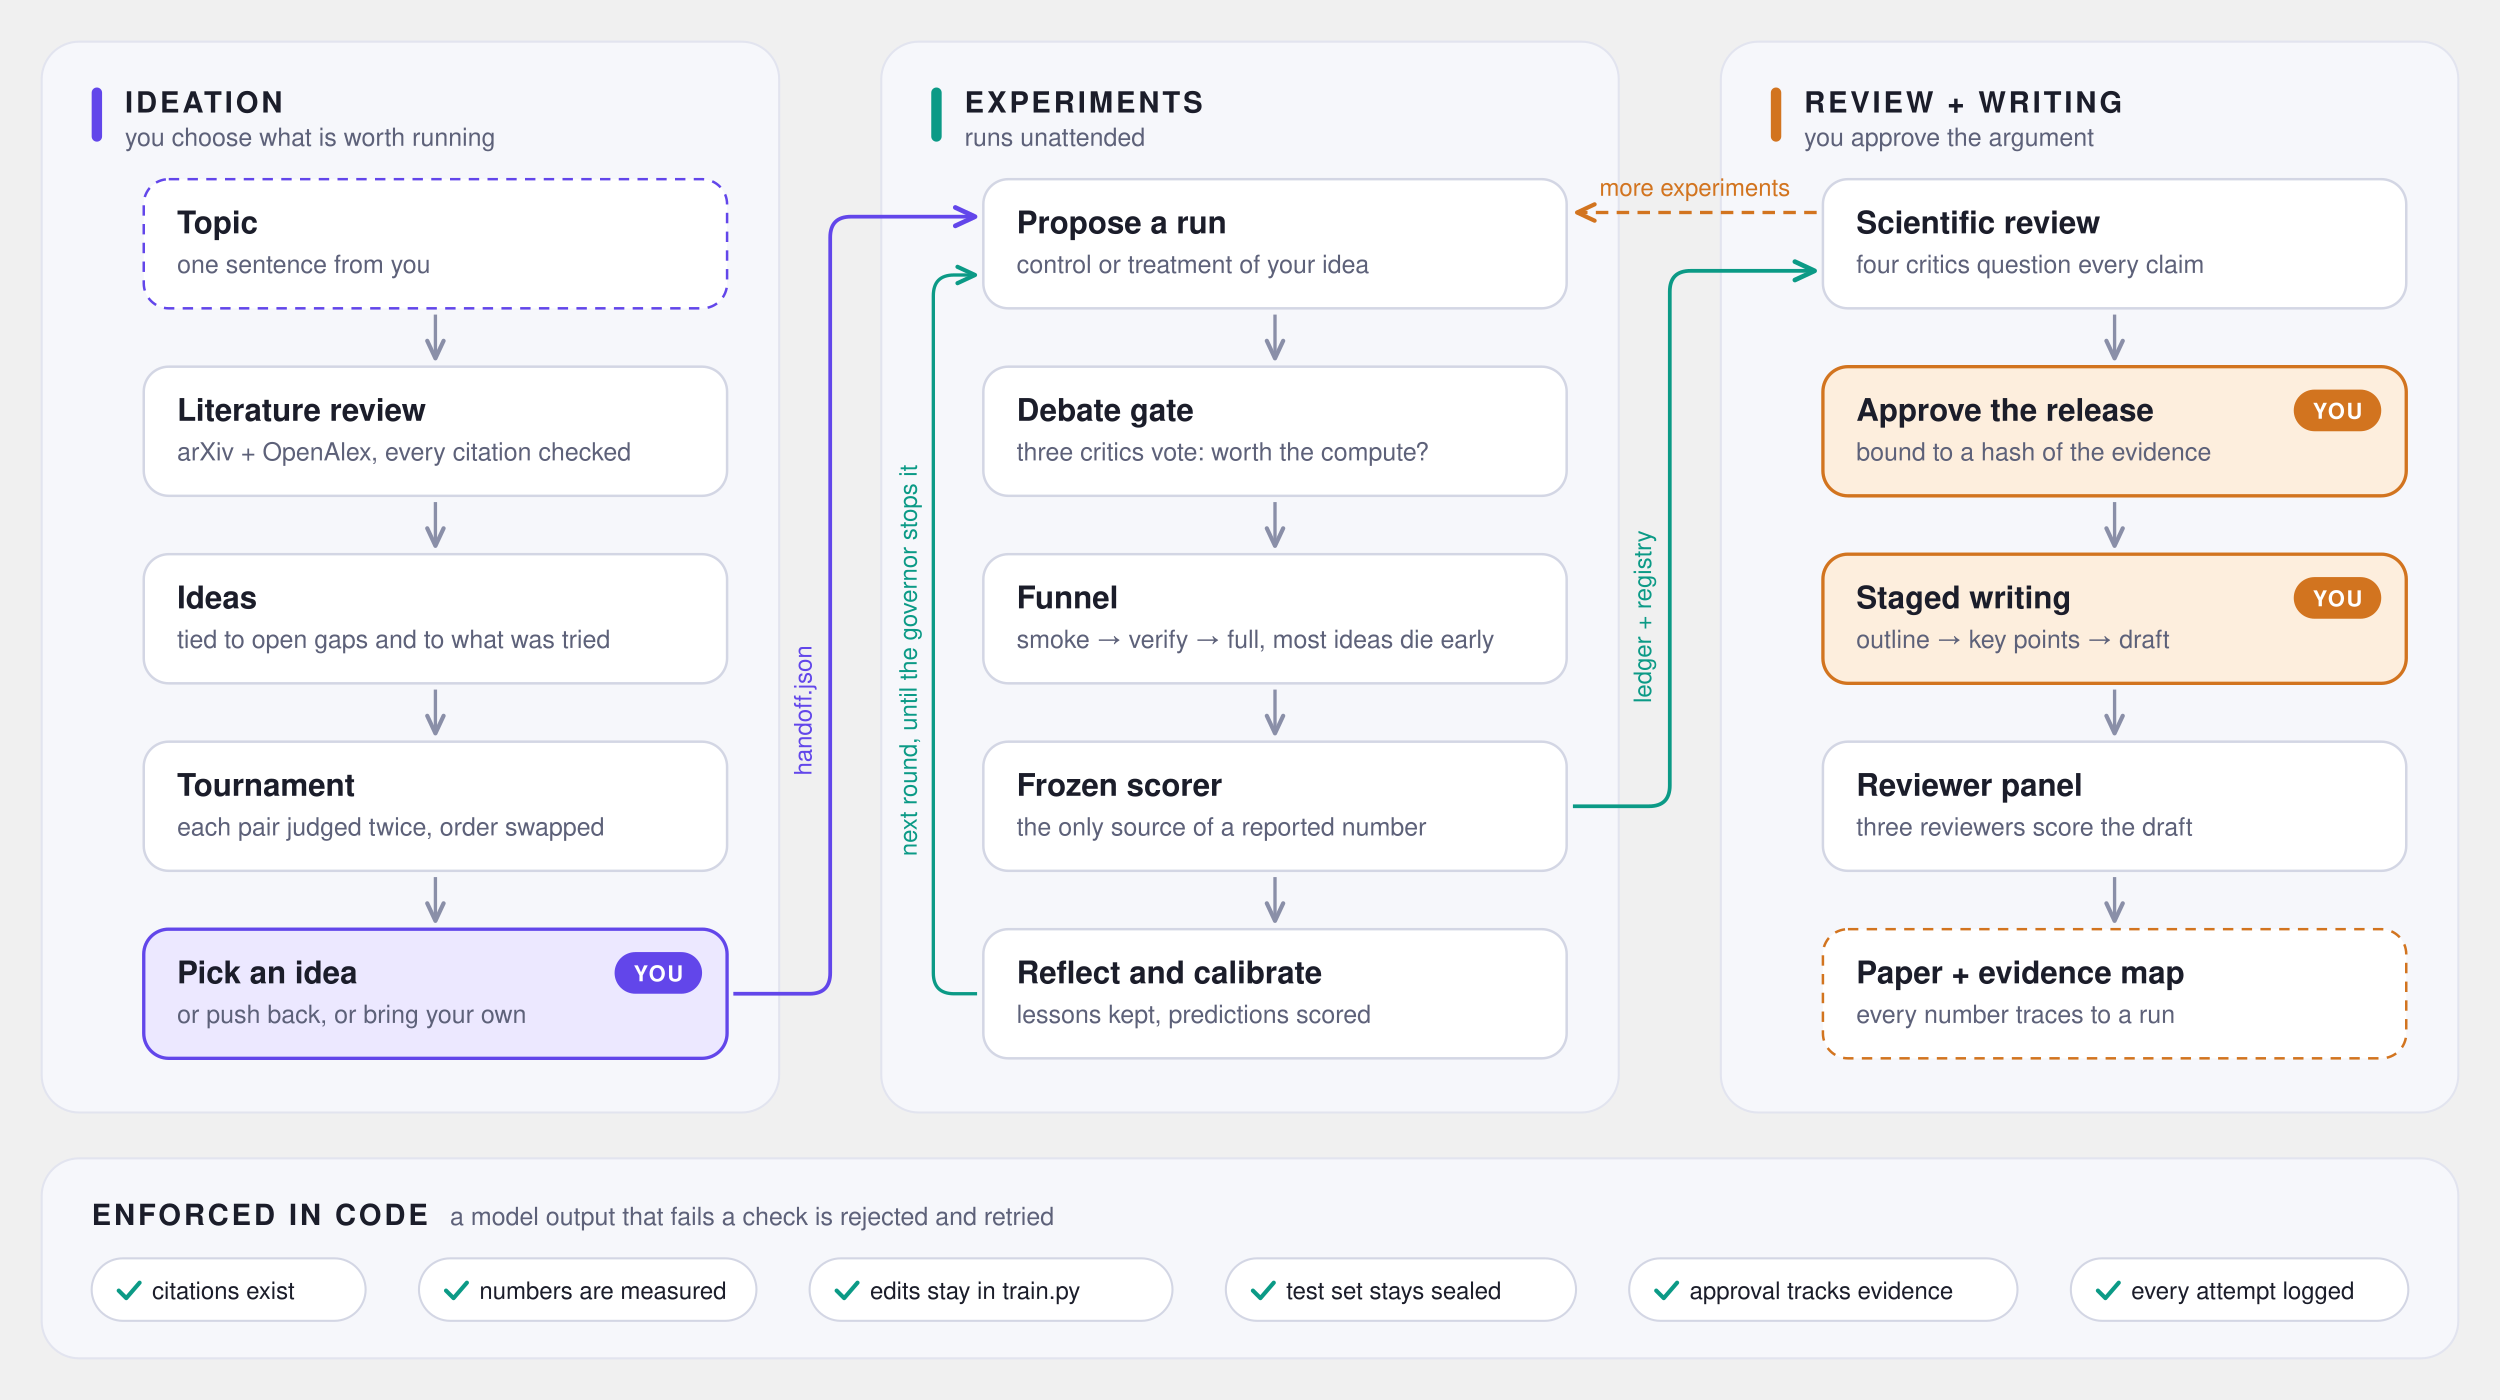
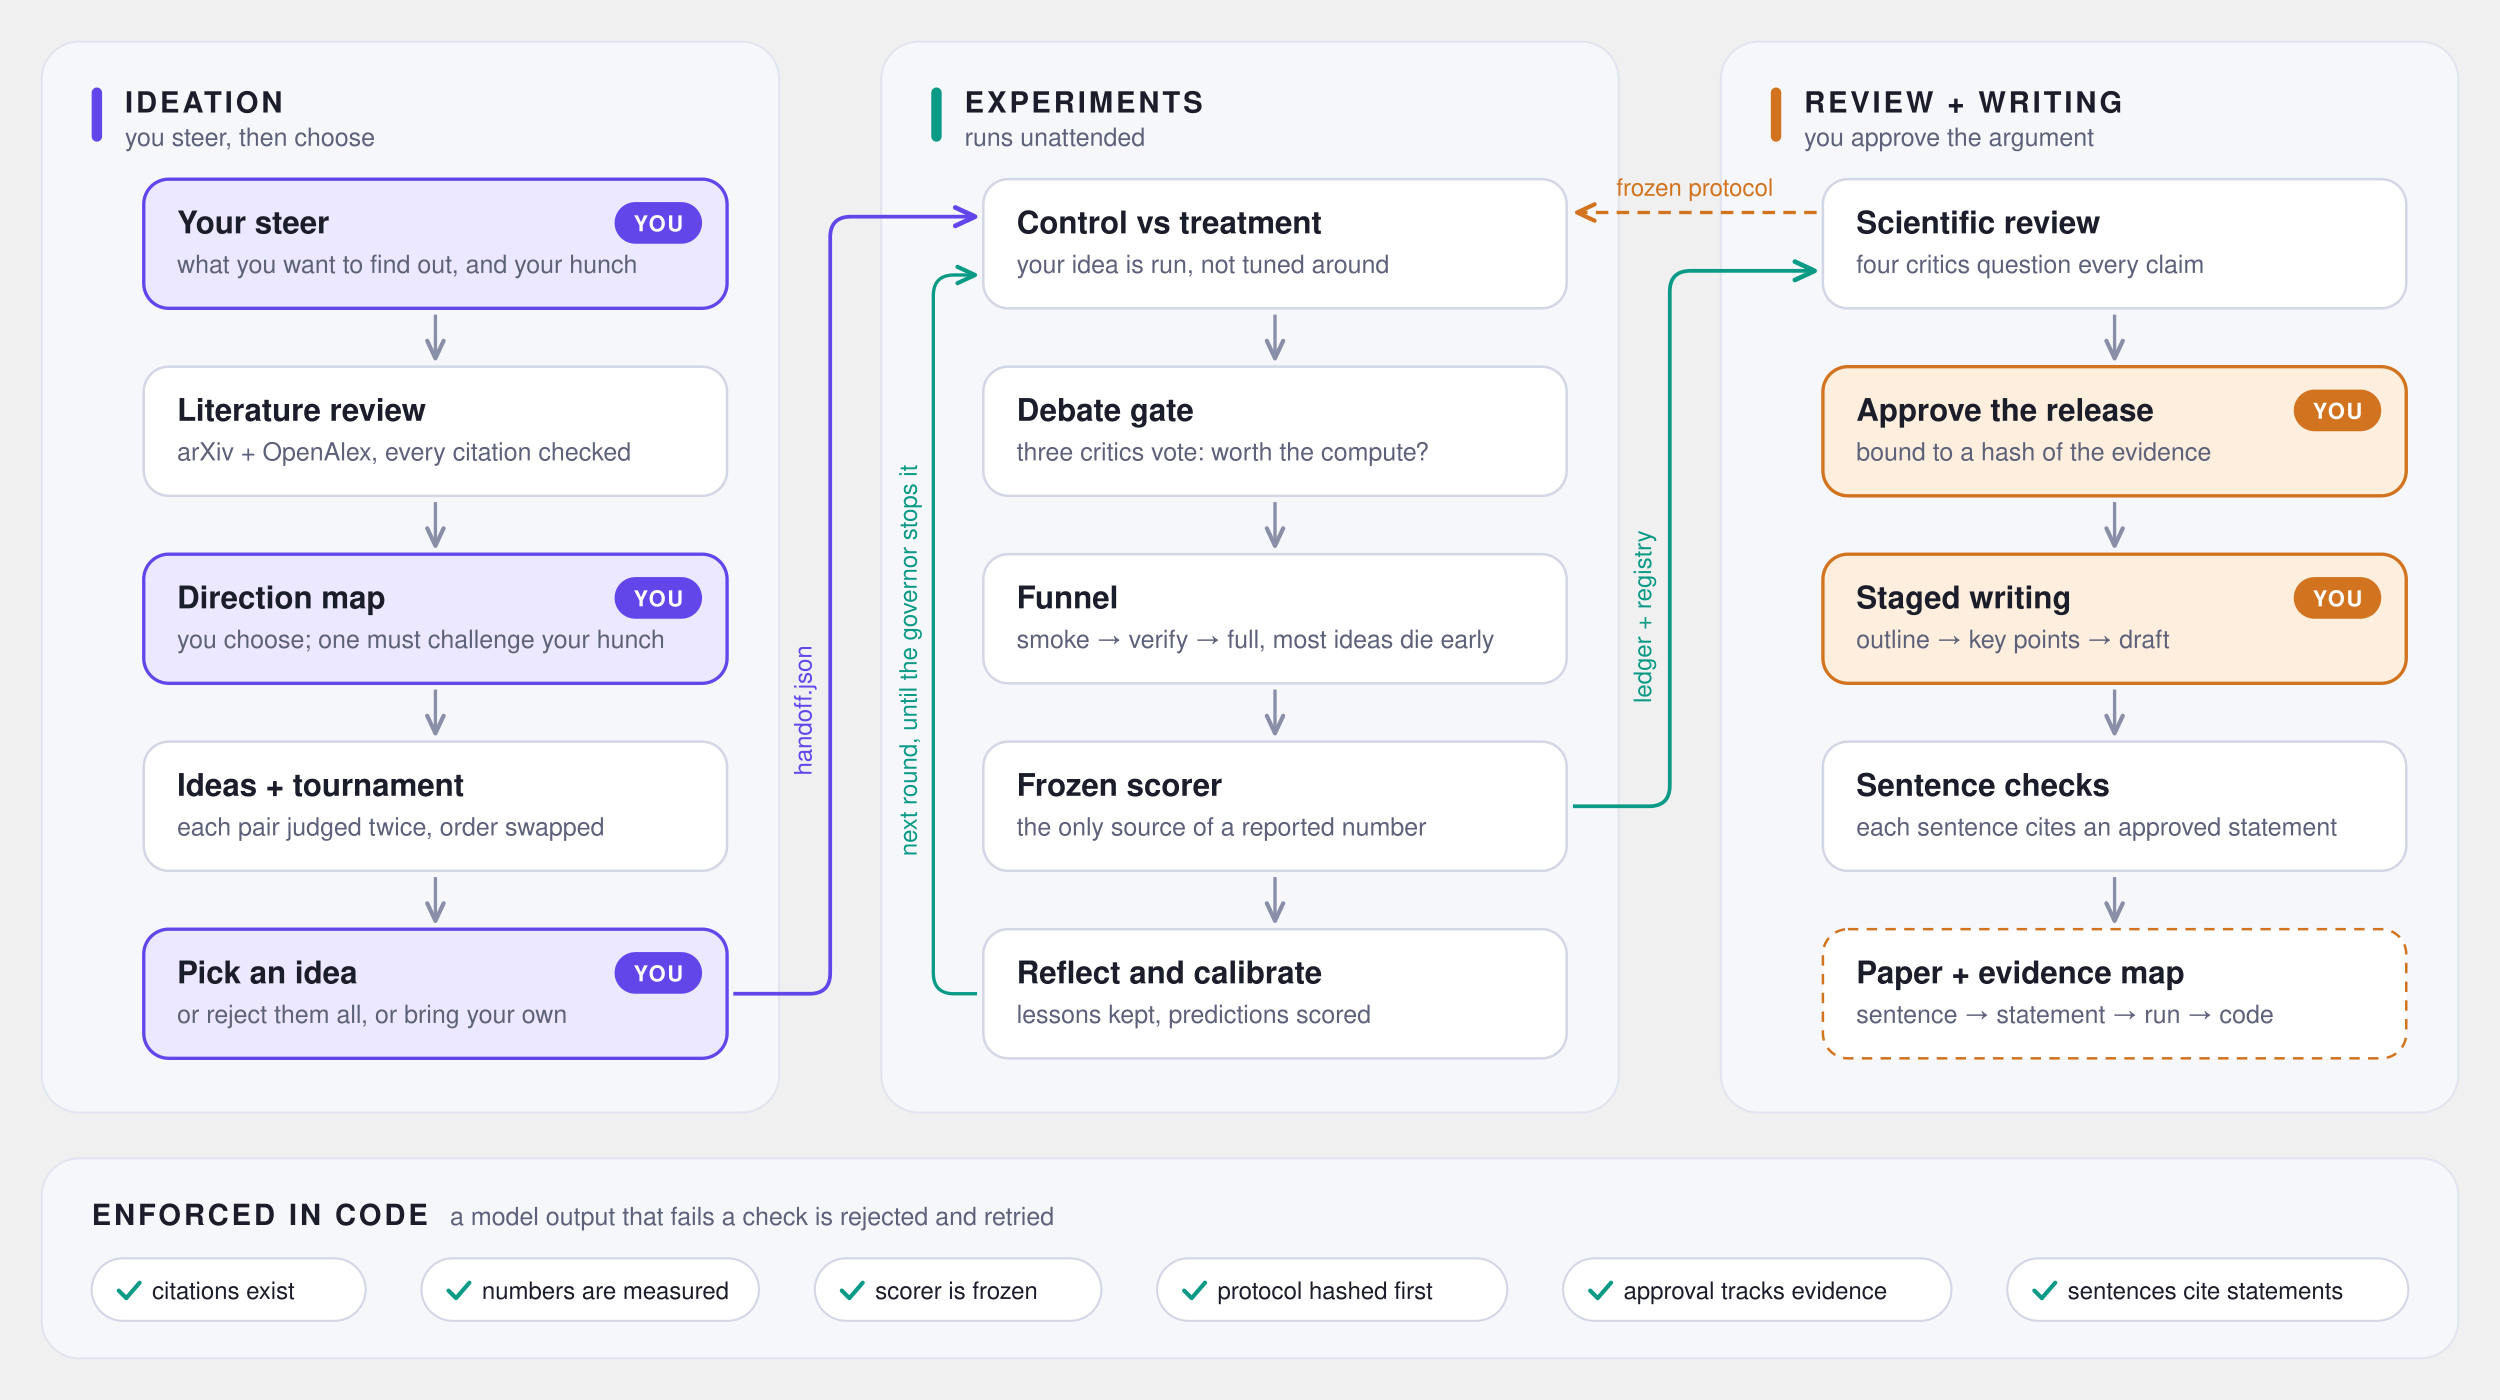
<svg xmlns="http://www.w3.org/2000/svg" viewBox="0 0 1200 672" width="1200" height="672" font-family="-apple-system,BlinkMacSystemFont,'Segoe UI',Helvetica,Arial,sans-serif" role="img" aria-label="ScholarLoop workflow: ideation, experiments, review and writing, with the checks enforced in code">
  <defs>
    <marker id="n" viewBox="0 0 10 10" refX="8.5" refY="5" markerWidth="7" markerHeight="7" orient="auto-start-reverse">
      <path d="M1 1.5 L8.5 5 L1 8.5" fill="none" stroke="#8a8fa8" stroke-width="1.8" stroke-linecap="round" stroke-linejoin="round" />
    </marker>
    <marker id="a0" viewBox="0 0 10 10" refX="8.5" refY="5" markerWidth="7" markerHeight="7" orient="auto-start-reverse">
      <path d="M1 1.5 L8.5 5 L1 8.5" fill="none" stroke="#6246ea" stroke-width="1.8" stroke-linecap="round" stroke-linejoin="round" />
    </marker>
    <marker id="a1" viewBox="0 0 10 10" refX="8.5" refY="5" markerWidth="7" markerHeight="7" orient="auto-start-reverse">
      <path d="M1 1.5 L8.5 5 L1 8.5" fill="none" stroke="#0b9a86" stroke-width="1.8" stroke-linecap="round" stroke-linejoin="round" />
    </marker>
    <marker id="a2" viewBox="0 0 10 10" refX="8.5" refY="5" markerWidth="7" markerHeight="7" orient="auto-start-reverse">
      <path d="M1 1.5 L8.5 5 L1 8.5" fill="none" stroke="#d2741f" stroke-width="1.8" stroke-linecap="round" stroke-linejoin="round" />
    </marker>
  </defs>
  <rect x="20" y="20" width="354" height="514" rx="18" fill="#f6f7fb" stroke="#e2e4ef" />
  <rect x="44" y="42" width="5" height="26" rx="2.5" fill="#6246ea" />
  <text x="60" y="54" font-size="14" font-weight="700" letter-spacing="1.4" fill="#1b1d2a">IDEATION</text>
-   <text x="60" y="70" font-size="12" fill="#5d6179">you choose what is worth running</text>
-   <rect x="69" y="86" width="280" height="62" rx="12" fill="#ffffff" stroke="#6246ea" stroke-width="1.2" stroke-dasharray="5 4" />
-   <text x="85" y="112" font-size="15" font-weight="650" fill="#1b1d2a">Topic</text>
-   <text x="85" y="131" font-size="12" fill="#5d6179">one sentence from you</text>
+   <text x="60" y="70" font-size="12" fill="#5d6179">you steer, then choose</text>
+   <rect x="69" y="86" width="280" height="62" rx="12" fill="#ece8ff" stroke="#6246ea" stroke-width="1.6" />
+   <text x="85" y="112" font-size="15" font-weight="650" fill="#1b1d2a">Your steer</text>
+   <text x="85" y="131" font-size="12" fill="#5d6179">what you want to find out, and your hunch</text>
+   <rect x="295" y="97" width="42" height="20" rx="10" fill="#6246ea" />
+   <text x="316" y="111" font-size="10.5" font-weight="700" letter-spacing="0.8" text-anchor="middle" fill="#ffffff">YOU</text>
  <path d="M209.0 151 V172" stroke="#8a8fa8" stroke-width="1.6" fill="none" marker-end="url(#n)" />
  <rect x="69" y="176" width="280" height="62" rx="12" fill="#ffffff" stroke="#d3d6e4" stroke-width="1.2" />
  <text x="85" y="202" font-size="15" font-weight="650" fill="#1b1d2a">Literature review</text>
  <text x="85" y="221" font-size="12" fill="#5d6179">arXiv + OpenAlex, every citation checked</text>
  <path d="M209.0 241 V262" stroke="#8a8fa8" stroke-width="1.6" fill="none" marker-end="url(#n)" />
-   <rect x="69" y="266" width="280" height="62" rx="12" fill="#ffffff" stroke="#d3d6e4" stroke-width="1.2" />
-   <text x="85" y="292" font-size="15" font-weight="650" fill="#1b1d2a">Ideas</text>
-   <text x="85" y="311" font-size="12" fill="#5d6179">tied to open gaps and to what was tried</text>
+   <rect x="69" y="266" width="280" height="62" rx="12" fill="#ece8ff" stroke="#6246ea" stroke-width="1.6" />
+   <text x="85" y="292" font-size="15" font-weight="650" fill="#1b1d2a">Direction map</text>
+   <text x="85" y="311" font-size="12" fill="#5d6179">you choose; one must challenge your hunch</text>
+   <rect x="295" y="277" width="42" height="20" rx="10" fill="#6246ea" />
+   <text x="316" y="291" font-size="10.5" font-weight="700" letter-spacing="0.8" text-anchor="middle" fill="#ffffff">YOU</text>
  <path d="M209.0 331 V352" stroke="#8a8fa8" stroke-width="1.6" fill="none" marker-end="url(#n)" />
  <rect x="69" y="356" width="280" height="62" rx="12" fill="#ffffff" stroke="#d3d6e4" stroke-width="1.2" />
-   <text x="85" y="382" font-size="15" font-weight="650" fill="#1b1d2a">Tournament</text>
+   <text x="85" y="382" font-size="15" font-weight="650" fill="#1b1d2a">Ideas + tournament</text>
  <text x="85" y="401" font-size="12" fill="#5d6179">each pair judged twice, order swapped</text>
  <path d="M209.0 421 V442" stroke="#8a8fa8" stroke-width="1.6" fill="none" marker-end="url(#n)" />
  <rect x="69" y="446" width="280" height="62" rx="12" fill="#ece8ff" stroke="#6246ea" stroke-width="1.6" />
  <text x="85" y="472" font-size="15" font-weight="650" fill="#1b1d2a">Pick an idea</text>
-   <text x="85" y="491" font-size="12" fill="#5d6179">or push back, or bring your own</text>
+   <text x="85" y="491" font-size="12" fill="#5d6179">or reject them all, or bring your own</text>
  <rect x="295" y="457" width="42" height="20" rx="10" fill="#6246ea" />
  <text x="316" y="471" font-size="10.5" font-weight="700" letter-spacing="0.8" text-anchor="middle" fill="#ffffff">YOU</text>
  <rect x="423" y="20" width="354" height="514" rx="18" fill="#f6f7fb" stroke="#e2e4ef" />
  <rect x="447" y="42" width="5" height="26" rx="2.5" fill="#0b9a86" />
  <text x="463" y="54" font-size="14" font-weight="700" letter-spacing="1.4" fill="#1b1d2a">EXPERIMENTS</text>
  <text x="463" y="70" font-size="12" fill="#5d6179">runs unattended</text>
  <rect x="472" y="86" width="280" height="62" rx="12" fill="#ffffff" stroke="#d3d6e4" stroke-width="1.2" />
-   <text x="488" y="112" font-size="15" font-weight="650" fill="#1b1d2a">Propose a run</text>
-   <text x="488" y="131" font-size="12" fill="#5d6179">control or treatment of your idea</text>
+   <text x="488" y="112" font-size="15" font-weight="650" fill="#1b1d2a">Control vs treatment</text>
+   <text x="488" y="131" font-size="12" fill="#5d6179">your idea is run, not tuned around</text>
  <path d="M612.0 151 V172" stroke="#8a8fa8" stroke-width="1.6" fill="none" marker-end="url(#n)" />
  <rect x="472" y="176" width="280" height="62" rx="12" fill="#ffffff" stroke="#d3d6e4" stroke-width="1.2" />
  <text x="488" y="202" font-size="15" font-weight="650" fill="#1b1d2a">Debate gate</text>
  <text x="488" y="221" font-size="12" fill="#5d6179">three critics vote: worth the compute?</text>
  <path d="M612.0 241 V262" stroke="#8a8fa8" stroke-width="1.6" fill="none" marker-end="url(#n)" />
  <rect x="472" y="266" width="280" height="62" rx="12" fill="#ffffff" stroke="#d3d6e4" stroke-width="1.2" />
  <text x="488" y="292" font-size="15" font-weight="650" fill="#1b1d2a">Funnel</text>
  <text x="488" y="311" font-size="12" fill="#5d6179">smoke → verify → full, most ideas die early</text>
  <path d="M612.0 331 V352" stroke="#8a8fa8" stroke-width="1.6" fill="none" marker-end="url(#n)" />
  <rect x="472" y="356" width="280" height="62" rx="12" fill="#ffffff" stroke="#d3d6e4" stroke-width="1.2" />
  <text x="488" y="382" font-size="15" font-weight="650" fill="#1b1d2a">Frozen scorer</text>
  <text x="488" y="401" font-size="12" fill="#5d6179">the only source of a reported number</text>
  <path d="M612.0 421 V442" stroke="#8a8fa8" stroke-width="1.6" fill="none" marker-end="url(#n)" />
  <rect x="472" y="446" width="280" height="62" rx="12" fill="#ffffff" stroke="#d3d6e4" stroke-width="1.2" />
  <text x="488" y="472" font-size="15" font-weight="650" fill="#1b1d2a">Reflect and calibrate</text>
  <text x="488" y="491" font-size="12" fill="#5d6179">lessons kept, predictions scored</text>
  <rect x="826" y="20" width="354" height="514" rx="18" fill="#f6f7fb" stroke="#e2e4ef" />
  <rect x="850" y="42" width="5" height="26" rx="2.5" fill="#d2741f" />
  <text x="866" y="54" font-size="14" font-weight="700" letter-spacing="1.4" fill="#1b1d2a">REVIEW + WRITING</text>
  <text x="866" y="70" font-size="12" fill="#5d6179">you approve the argument</text>
  <rect x="875" y="86" width="280" height="62" rx="12" fill="#ffffff" stroke="#d3d6e4" stroke-width="1.2" />
  <text x="891" y="112" font-size="15" font-weight="650" fill="#1b1d2a">Scientific review</text>
  <text x="891" y="131" font-size="12" fill="#5d6179">four critics question every claim</text>
  <path d="M1015.0 151 V172" stroke="#8a8fa8" stroke-width="1.6" fill="none" marker-end="url(#n)" />
  <rect x="875" y="176" width="280" height="62" rx="12" fill="#fdeedd" stroke="#d2741f" stroke-width="1.6" />
  <text x="891" y="202" font-size="15" font-weight="650" fill="#1b1d2a">Approve the release</text>
  <text x="891" y="221" font-size="12" fill="#5d6179">bound to a hash of the evidence</text>
  <rect x="1101" y="187" width="42" height="20" rx="10" fill="#d2741f" />
  <text x="1122" y="201" font-size="10.5" font-weight="700" letter-spacing="0.8" text-anchor="middle" fill="#ffffff">YOU</text>
  <path d="M1015.0 241 V262" stroke="#8a8fa8" stroke-width="1.6" fill="none" marker-end="url(#n)" />
  <rect x="875" y="266" width="280" height="62" rx="12" fill="#fdeedd" stroke="#d2741f" stroke-width="1.6" />
  <text x="891" y="292" font-size="15" font-weight="650" fill="#1b1d2a">Staged writing</text>
  <text x="891" y="311" font-size="12" fill="#5d6179">outline → key points → draft</text>
  <rect x="1101" y="277" width="42" height="20" rx="10" fill="#d2741f" />
  <text x="1122" y="291" font-size="10.5" font-weight="700" letter-spacing="0.8" text-anchor="middle" fill="#ffffff">YOU</text>
  <path d="M1015.0 331 V352" stroke="#8a8fa8" stroke-width="1.6" fill="none" marker-end="url(#n)" />
  <rect x="875" y="356" width="280" height="62" rx="12" fill="#ffffff" stroke="#d3d6e4" stroke-width="1.2" />
-   <text x="891" y="382" font-size="15" font-weight="650" fill="#1b1d2a">Reviewer panel</text>
-   <text x="891" y="401" font-size="12" fill="#5d6179">three reviewers score the draft</text>
+   <text x="891" y="382" font-size="15" font-weight="650" fill="#1b1d2a">Sentence checks</text>
+   <text x="891" y="401" font-size="12" fill="#5d6179">each sentence cites an approved statement</text>
  <path d="M1015.0 421 V442" stroke="#8a8fa8" stroke-width="1.6" fill="none" marker-end="url(#n)" />
  <rect x="875" y="446" width="280" height="62" rx="12" fill="#ffffff" stroke="#d2741f" stroke-width="1.2" stroke-dasharray="5 4" />
  <text x="891" y="472" font-size="15" font-weight="650" fill="#1b1d2a">Paper + evidence map</text>
-   <text x="891" y="491" font-size="12" fill="#5d6179">every number traces to a run</text>
+   <text x="891" y="491" font-size="12" fill="#5d6179">sentence → statement → run → code</text>
  <path d="M469 477.0 H458 Q448 477.0 448 467.0 V142 Q448 132 458 132 H468" stroke="#0b9a86" stroke-width="1.6" fill="none" marker-end="url(#a1)" />
  <text transform="translate(440 317.0) rotate(-90)" font-size="11.5" text-anchor="middle" fill="#0b9a86">next round, until the governor stops it</text>
  <path d="M352 477.0 H388.5 Q398.5 477.0 398.5 467.0 V114 Q398.5 104 408.5 104 H468" stroke="#6246ea" stroke-width="1.8" fill="none" marker-end="url(#a0)" />
  <text transform="translate(389.5 341.0) rotate(-90)" font-size="11.5" text-anchor="middle" fill="#6246ea">handoff.json</text>
  <path d="M755 387.0 H791.5 Q801.5 387.0 801.5 377.0 V140 Q801.5 130 811.5 130 H871" stroke="#0b9a86" stroke-width="1.8" fill="none" marker-end="url(#a1)" />
  <text transform="translate(792.5 296.0) rotate(-90)" font-size="11.5" text-anchor="middle" fill="#0b9a86">ledger + registry</text>
  <path d="M872 102 H757" stroke="#d2741f" stroke-width="1.6" stroke-dasharray="6 4" fill="none" marker-end="url(#a2)" />
-   <text x="813.5" y="94" font-size="11.5" text-anchor="middle" fill="#d2741f">more experiments</text>
+   <text x="813.5" y="94" font-size="11.5" text-anchor="middle" fill="#d2741f">frozen protocol</text>
  <rect x="20" y="556" width="1160" height="96" rx="18" fill="#f6f7fb" stroke="#e2e4ef" />
  <text x="44" y="588" font-size="14" font-weight="700" letter-spacing="1.4" fill="#1b1d2a">ENFORCED IN CODE</text>
  <text x="216" y="588" font-size="12" fill="#5d6179">a model output that fails a check is rejected and retried</text>
  <rect x="44.0" y="604" width="131.5" height="30" rx="15" fill="#ffffff" stroke="#d3d6e4" />
  <path d="M57.0 619.5 l3.6 3.6 l6.4 -7.4" stroke="#0b9a86" stroke-width="2" fill="none" stroke-linecap="round" stroke-linejoin="round" />
  <text x="73.0" y="623.5" font-size="11.5" fill="#1b1d2a">citations exist</text>
-   <rect x="201.1" y="604" width="162.0" height="30" rx="15" fill="#ffffff" stroke="#d3d6e4" />
-   <path d="M214.1 619.5 l3.6 3.6 l6.4 -7.4" stroke="#0b9a86" stroke-width="2" fill="none" stroke-linecap="round" stroke-linejoin="round" />
-   <text x="230.1" y="623.5" font-size="11.5" fill="#1b1d2a">numbers are measured</text>
-   <rect x="388.6" y="604" width="174.2" height="30" rx="15" fill="#ffffff" stroke="#d3d6e4" />
-   <path d="M401.6 619.5 l3.6 3.6 l6.4 -7.4" stroke="#0b9a86" stroke-width="2" fill="none" stroke-linecap="round" stroke-linejoin="round" />
-   <text x="417.6" y="623.5" font-size="11.5" fill="#1b1d2a">edits stay in train.py</text>
-   <rect x="588.4" y="604" width="168.1" height="30" rx="15" fill="#ffffff" stroke="#d3d6e4" />
-   <path d="M601.4 619.5 l3.6 3.6 l6.4 -7.4" stroke="#0b9a86" stroke-width="2" fill="none" stroke-linecap="round" stroke-linejoin="round" />
-   <text x="617.4" y="623.5" font-size="11.5" fill="#1b1d2a">test set stays sealed</text>
-   <rect x="782.0" y="604" width="186.4" height="30" rx="15" fill="#ffffff" stroke="#d3d6e4" />
-   <path d="M795.0 619.5 l3.6 3.6 l6.4 -7.4" stroke="#0b9a86" stroke-width="2" fill="none" stroke-linecap="round" stroke-linejoin="round" />
-   <text x="811.0" y="623.5" font-size="11.5" fill="#1b1d2a">approval tracks evidence</text>
-   <rect x="994.0" y="604" width="162.0" height="30" rx="15" fill="#ffffff" stroke="#d3d6e4" />
-   <path d="M1007.0 619.5 l3.6 3.6 l6.4 -7.4" stroke="#0b9a86" stroke-width="2" fill="none" stroke-linecap="round" stroke-linejoin="round" />
-   <text x="1023.0" y="623.5" font-size="11.5" fill="#1b1d2a">every attempt logged</text>
+   <rect x="202.3" y="604" width="162.0" height="30" rx="15" fill="#ffffff" stroke="#d3d6e4" />
+   <path d="M215.3 619.5 l3.6 3.6 l6.4 -7.4" stroke="#0b9a86" stroke-width="2" fill="none" stroke-linecap="round" stroke-linejoin="round" />
+   <text x="231.3" y="623.5" font-size="11.5" fill="#1b1d2a">numbers are measured</text>
+   <rect x="391.1" y="604" width="137.6" height="30" rx="15" fill="#ffffff" stroke="#d3d6e4" />
+   <path d="M404.1 619.5 l3.6 3.6 l6.4 -7.4" stroke="#0b9a86" stroke-width="2" fill="none" stroke-linecap="round" stroke-linejoin="round" />
+   <text x="420.1" y="623.5" font-size="11.5" fill="#1b1d2a">scorer is frozen</text>
+   <rect x="555.4" y="604" width="168.1" height="30" rx="15" fill="#ffffff" stroke="#d3d6e4" />
+   <path d="M568.4 619.5 l3.6 3.6 l6.4 -7.4" stroke="#0b9a86" stroke-width="2" fill="none" stroke-linecap="round" stroke-linejoin="round" />
+   <text x="584.4" y="623.5" font-size="11.5" fill="#1b1d2a">protocol hashed first</text>
+   <rect x="750.3" y="604" width="186.4" height="30" rx="15" fill="#ffffff" stroke="#d3d6e4" />
+   <path d="M763.3 619.5 l3.6 3.6 l6.4 -7.4" stroke="#0b9a86" stroke-width="2" fill="none" stroke-linecap="round" stroke-linejoin="round" />
+   <text x="779.3" y="623.5" font-size="11.5" fill="#1b1d2a">approval tracks evidence</text>
+   <rect x="963.5" y="604" width="192.5" height="30" rx="15" fill="#ffffff" stroke="#d3d6e4" />
+   <path d="M976.5 619.5 l3.6 3.6 l6.4 -7.4" stroke="#0b9a86" stroke-width="2" fill="none" stroke-linecap="round" stroke-linejoin="round" />
+   <text x="992.5" y="623.5" font-size="11.5" fill="#1b1d2a">sentences cite statements</text>
</svg>
